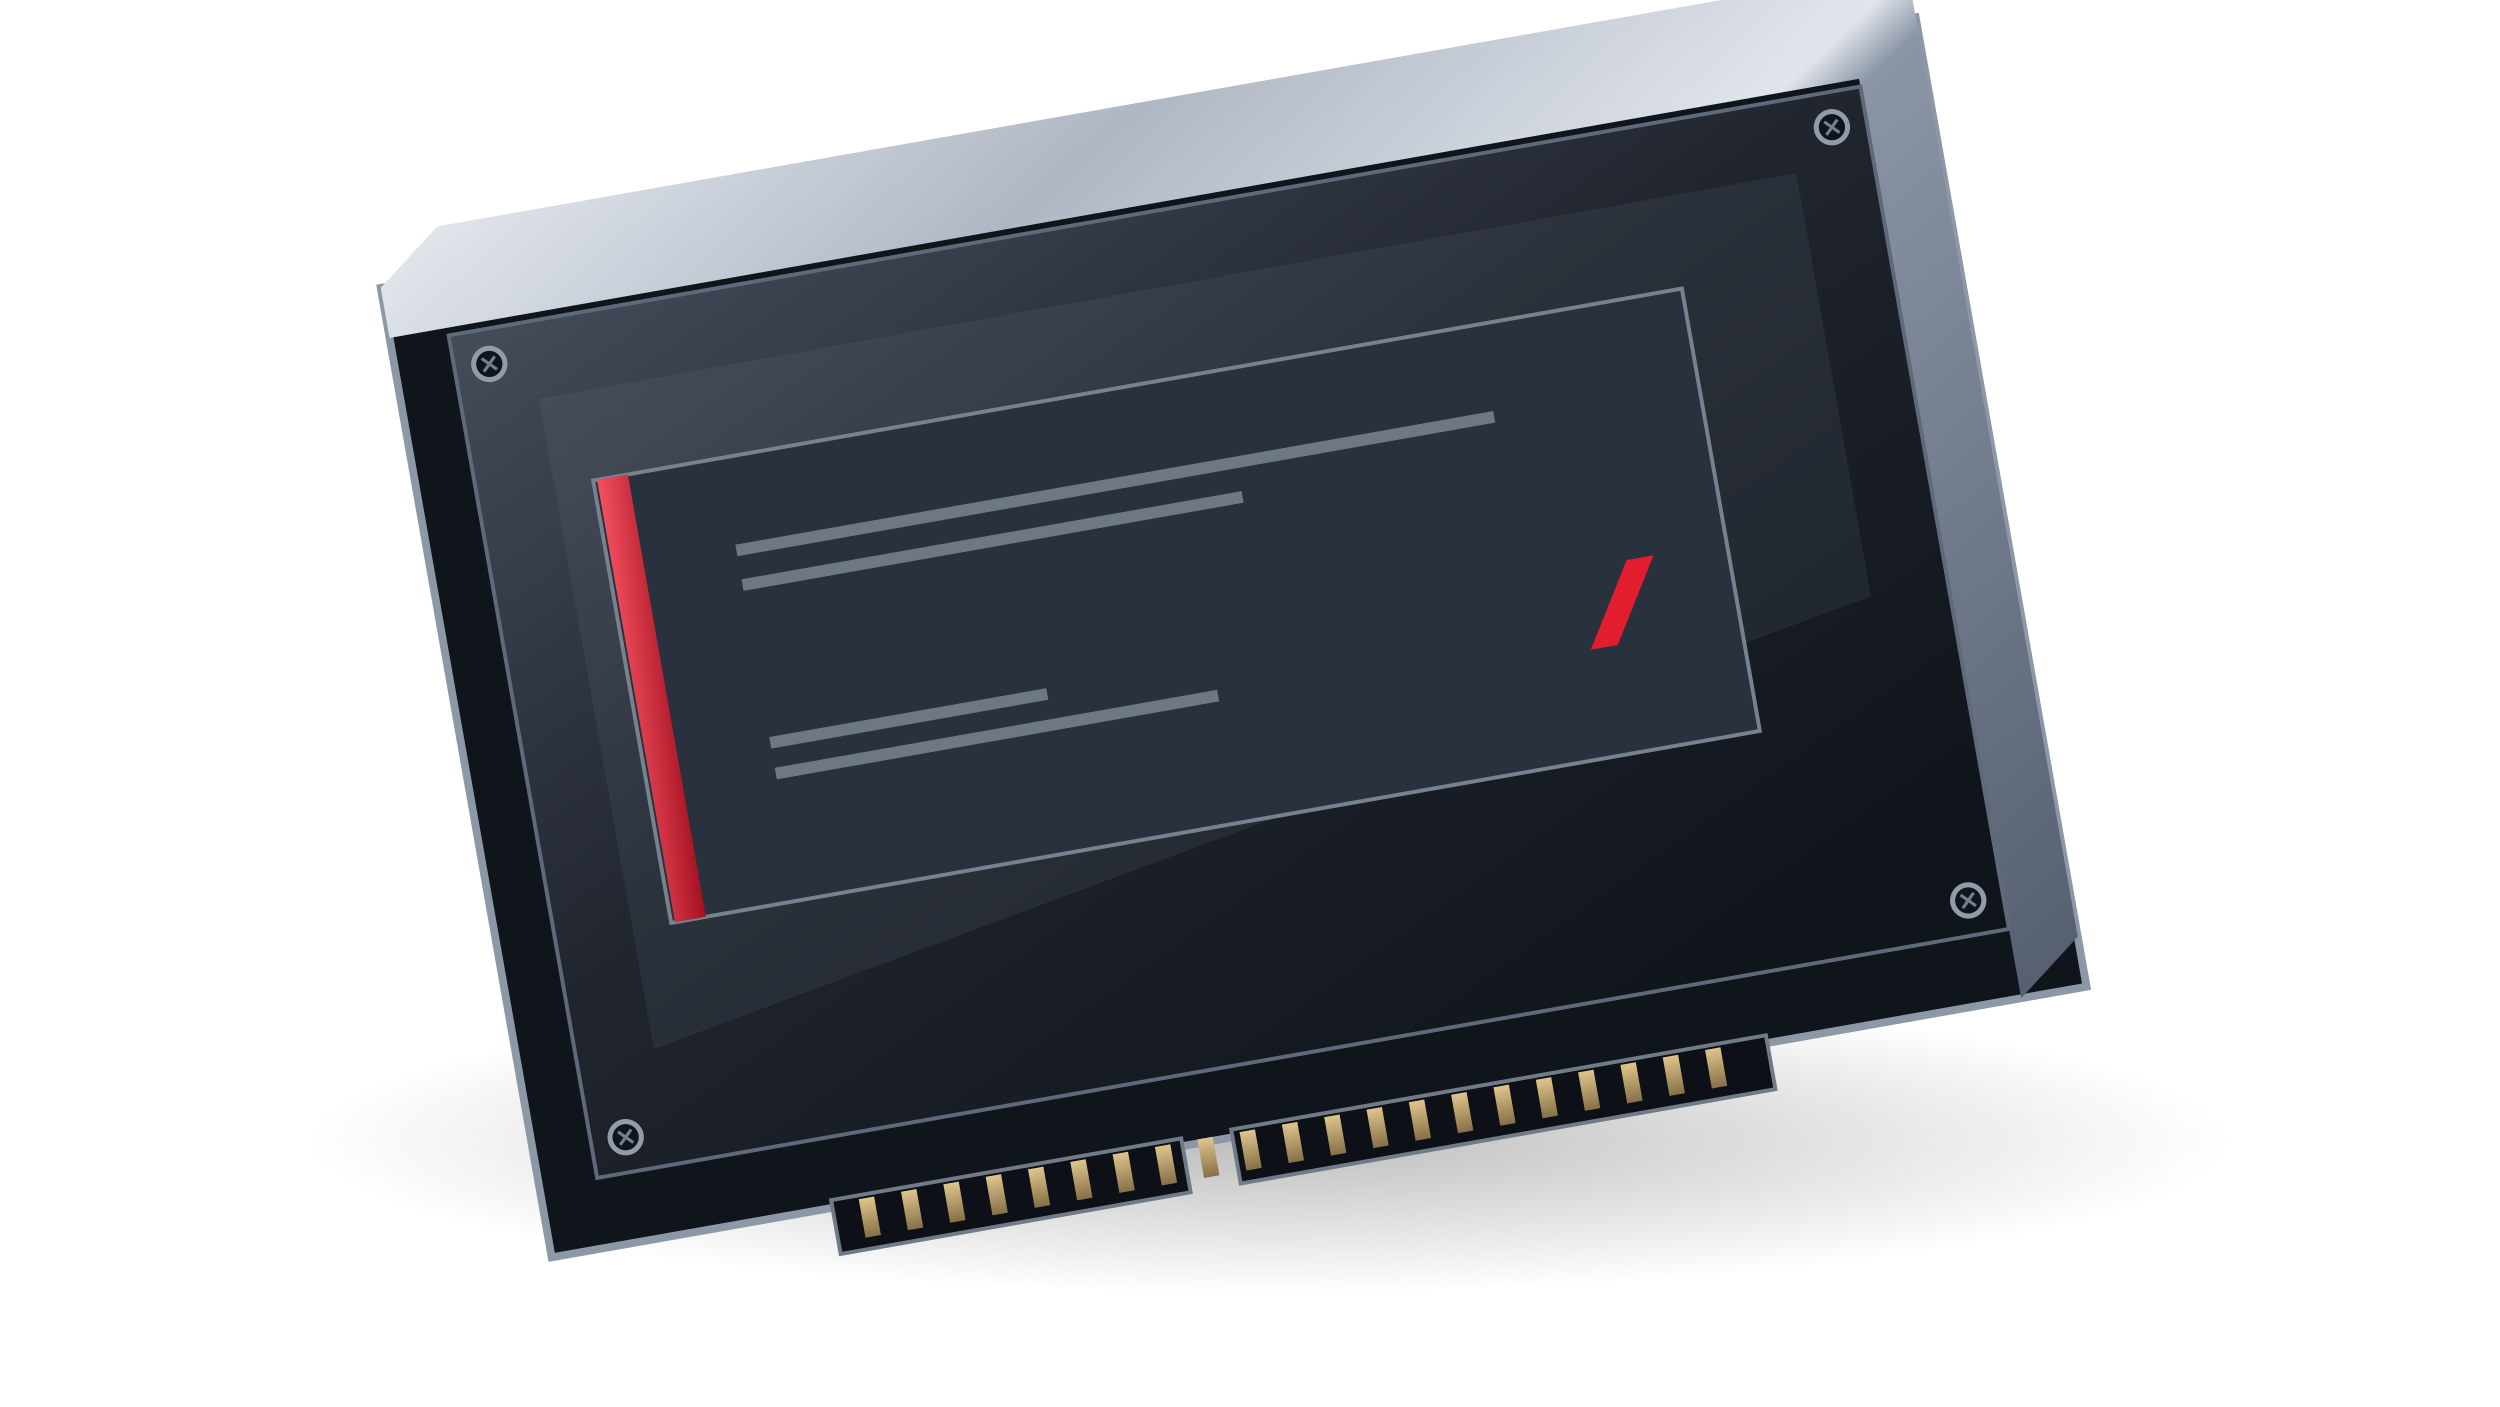
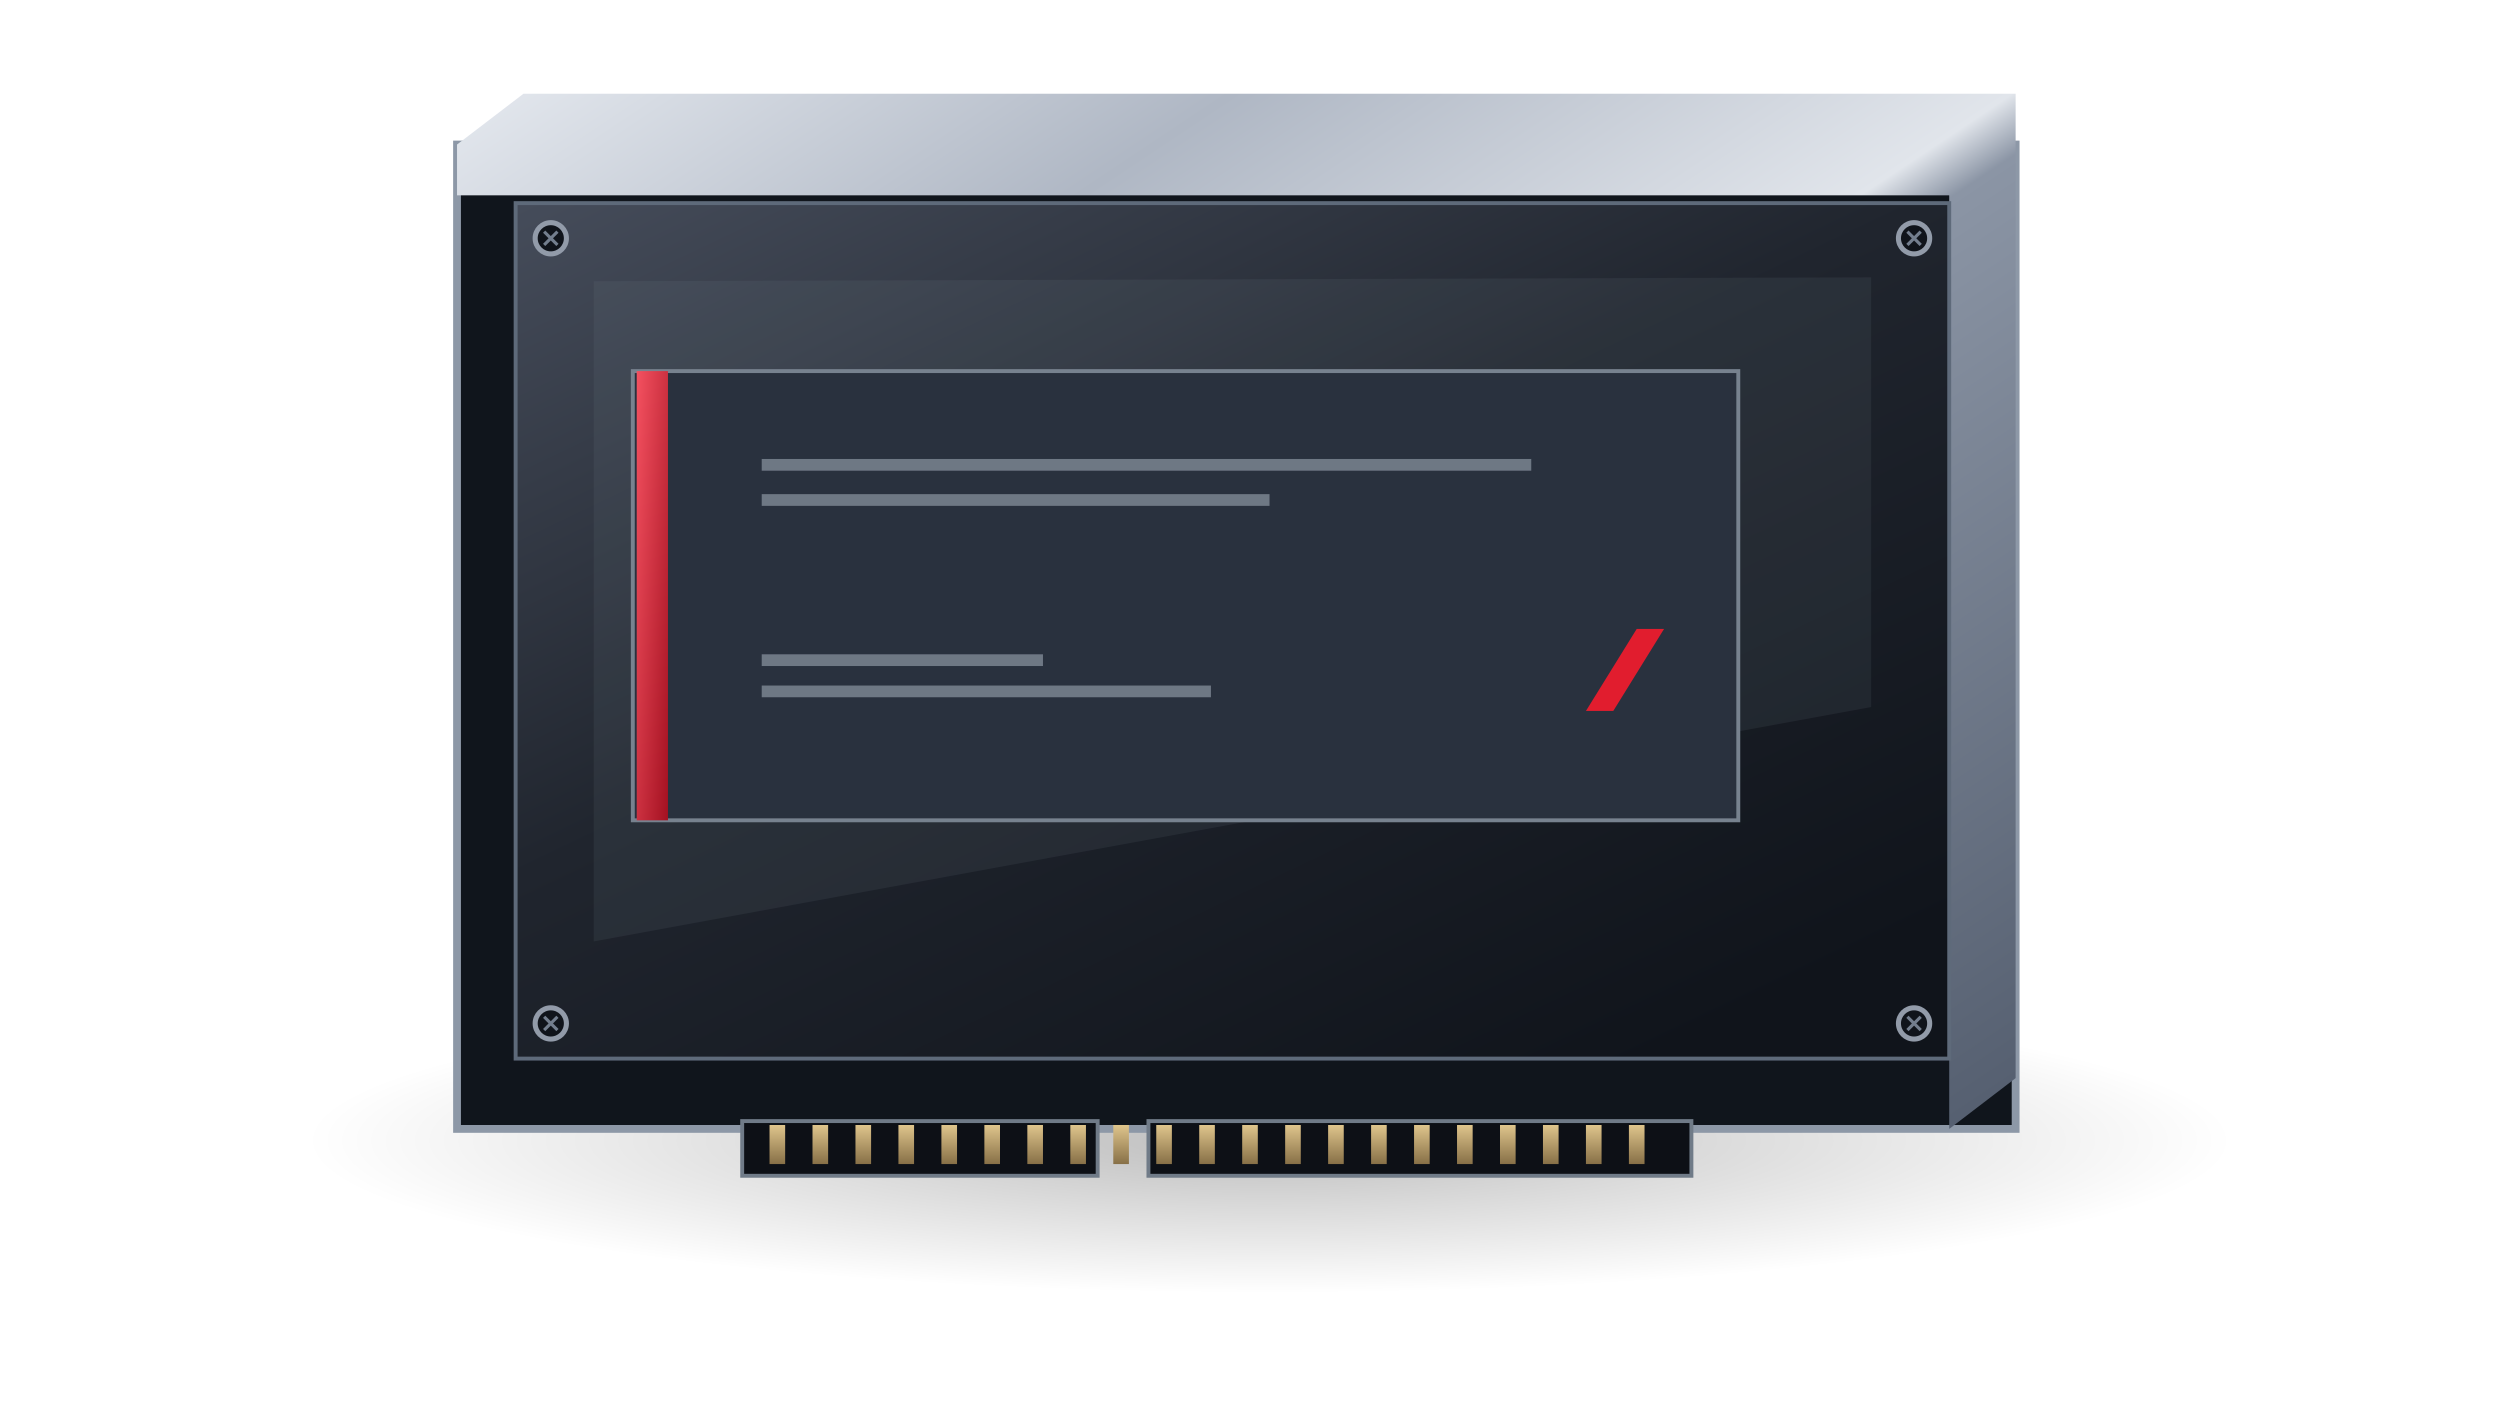
<svg xmlns="http://www.w3.org/2000/svg" viewBox="0 0 640 360" width="640" height="360" fill="none">
  <defs>
    <linearGradient id="metal" x1="0" y1="0" x2="1" y2="1">
      <stop stop-color="#e5e9ef" />
      <stop offset=".25" stop-color="#afb7c4" />
      <stop offset=".5" stop-color="#e1e5eb" />
      <stop offset=".53" stop-color="#8b95a5" />
      <stop offset="1" stop-color="#535d6e" />
    </linearGradient>
    <linearGradient id="shell" x1="0" y1="0" x2=".8" y2="1">
      <stop stop-color="#454c5a" />
      <stop offset=".48" stop-color="#20252e" />
      <stop offset="1" stop-color="#10141b" />
    </linearGradient>
    <linearGradient id="board" x1="0" y1="0" x2="1" y2="1">
      <stop stop-color="#414b50" />
      <stop offset="1" stop-color="#1d282a" />
    </linearGradient>
    <linearGradient id="gold" x1="0" y1="0" x2="0" y2="1">
      <stop stop-color="#dfc58c" />
      <stop offset="1" stop-color="#877047" />
    </linearGradient>
    <linearGradient id="accent" x1="0" y1="0" x2="1" y2="1">
      <stop stop-color="#f45160" />
      <stop offset="1" stop-color="#a41121" />
    </linearGradient>
    <radialGradient id="shadow">
      <stop stop-color="#000" stop-opacity=".26" />
      <stop offset="1" stop-color="#000" stop-opacity="0" />
    </radialGradient>
  </defs>
  <ellipse cx="325" cy="292" rx="248" ry="39" fill="url(#shadow)" />
-   <g transform="translate(112 21) rotate(-10 205 146)">
+   <g transform="translate(112 21)">
    <path d="M5 16h399v252H5Z" fill="#10151c" stroke="#8d98a7" stroke-width="2" />
    <path d="M5 16 22 3h382v252l-17 13V29H5Z" fill="url(#metal)" />
    <path d="M20 31h367v219H20Z" fill="url(#shell)" stroke="#5e6a7a" />
    <path d="m40 51 327-1v110L40 220Z" fill="#7a8593" opacity=".12" />
    <path d="M50 74h283v115H50Z" fill="#29313e" stroke="#77828f" />
    <path d="M51 74h8v115h-8Z" fill="url(#accent)" />
    <path d="M83 98h197m-197 9h130m-130 41h72m-72 8h115" stroke="#9ca6b2" stroke-width="3" opacity=".6" />
    <path d="m294 161 13-21h7l-13 21Z" fill="#e11d2e" />
    <g transform="translate(29 40)">
      <circle r="4" fill="#10141b" stroke="#929ba9" stroke-width="1.3" />
      <path d="m-1.7-1.7 3.4 3.4m-3.4 0 3.4-3.4" stroke="#737e8e" stroke-width=".8" />
    </g>
    <g transform="translate(29 241)">
      <circle r="4" fill="#10141b" stroke="#929ba9" stroke-width="1.3" />
      <path d="m-1.7-1.7 3.4 3.4m-3.4 0 3.4-3.4" stroke="#737e8e" stroke-width=".8" />
    </g>
    <g transform="translate(378 40)">
      <circle r="4" fill="#10141b" stroke="#929ba9" stroke-width="1.3" />
      <path d="m-1.7-1.7 3.4 3.4m-3.4 0 3.4-3.4" stroke="#737e8e" stroke-width=".8" />
    </g>
    <g transform="translate(378 241)">
      <circle r="4" fill="#10141b" stroke="#929ba9" stroke-width="1.3" />
      <path d="m-1.7-1.7 3.4 3.4m-3.4 0 3.4-3.4" stroke="#737e8e" stroke-width=".8" />
    </g>
    <path d="M78 266h91v14H78Zm104 0h139v14H182Z" fill="#0d1016" stroke="#707b88" />
    <rect x="85" y="267" width="4" height="10" fill="url(#gold)" />
    <rect x="96" y="267" width="4" height="10" fill="url(#gold)" />
    <rect x="107" y="267" width="4" height="10" fill="url(#gold)" />
    <rect x="118" y="267" width="4" height="10" fill="url(#gold)" />
    <rect x="129" y="267" width="4" height="10" fill="url(#gold)" />
    <rect x="140" y="267" width="4" height="10" fill="url(#gold)" />
    <rect x="151" y="267" width="4" height="10" fill="url(#gold)" />
    <rect x="162" y="267" width="4" height="10" fill="url(#gold)" />
    <rect x="173" y="267" width="4" height="10" fill="url(#gold)" />
    <rect x="184" y="267" width="4" height="10" fill="url(#gold)" />
    <rect x="195" y="267" width="4" height="10" fill="url(#gold)" />
    <rect x="206" y="267" width="4" height="10" fill="url(#gold)" />
    <rect x="217" y="267" width="4" height="10" fill="url(#gold)" />
    <rect x="228" y="267" width="4" height="10" fill="url(#gold)" />
    <rect x="239" y="267" width="4" height="10" fill="url(#gold)" />
    <rect x="250" y="267" width="4" height="10" fill="url(#gold)" />
    <rect x="261" y="267" width="4" height="10" fill="url(#gold)" />
    <rect x="272" y="267" width="4" height="10" fill="url(#gold)" />
    <rect x="283" y="267" width="4" height="10" fill="url(#gold)" />
    <rect x="294" y="267" width="4" height="10" fill="url(#gold)" />
    <rect x="305" y="267" width="4" height="10" fill="url(#gold)" />
  </g>
</svg>
